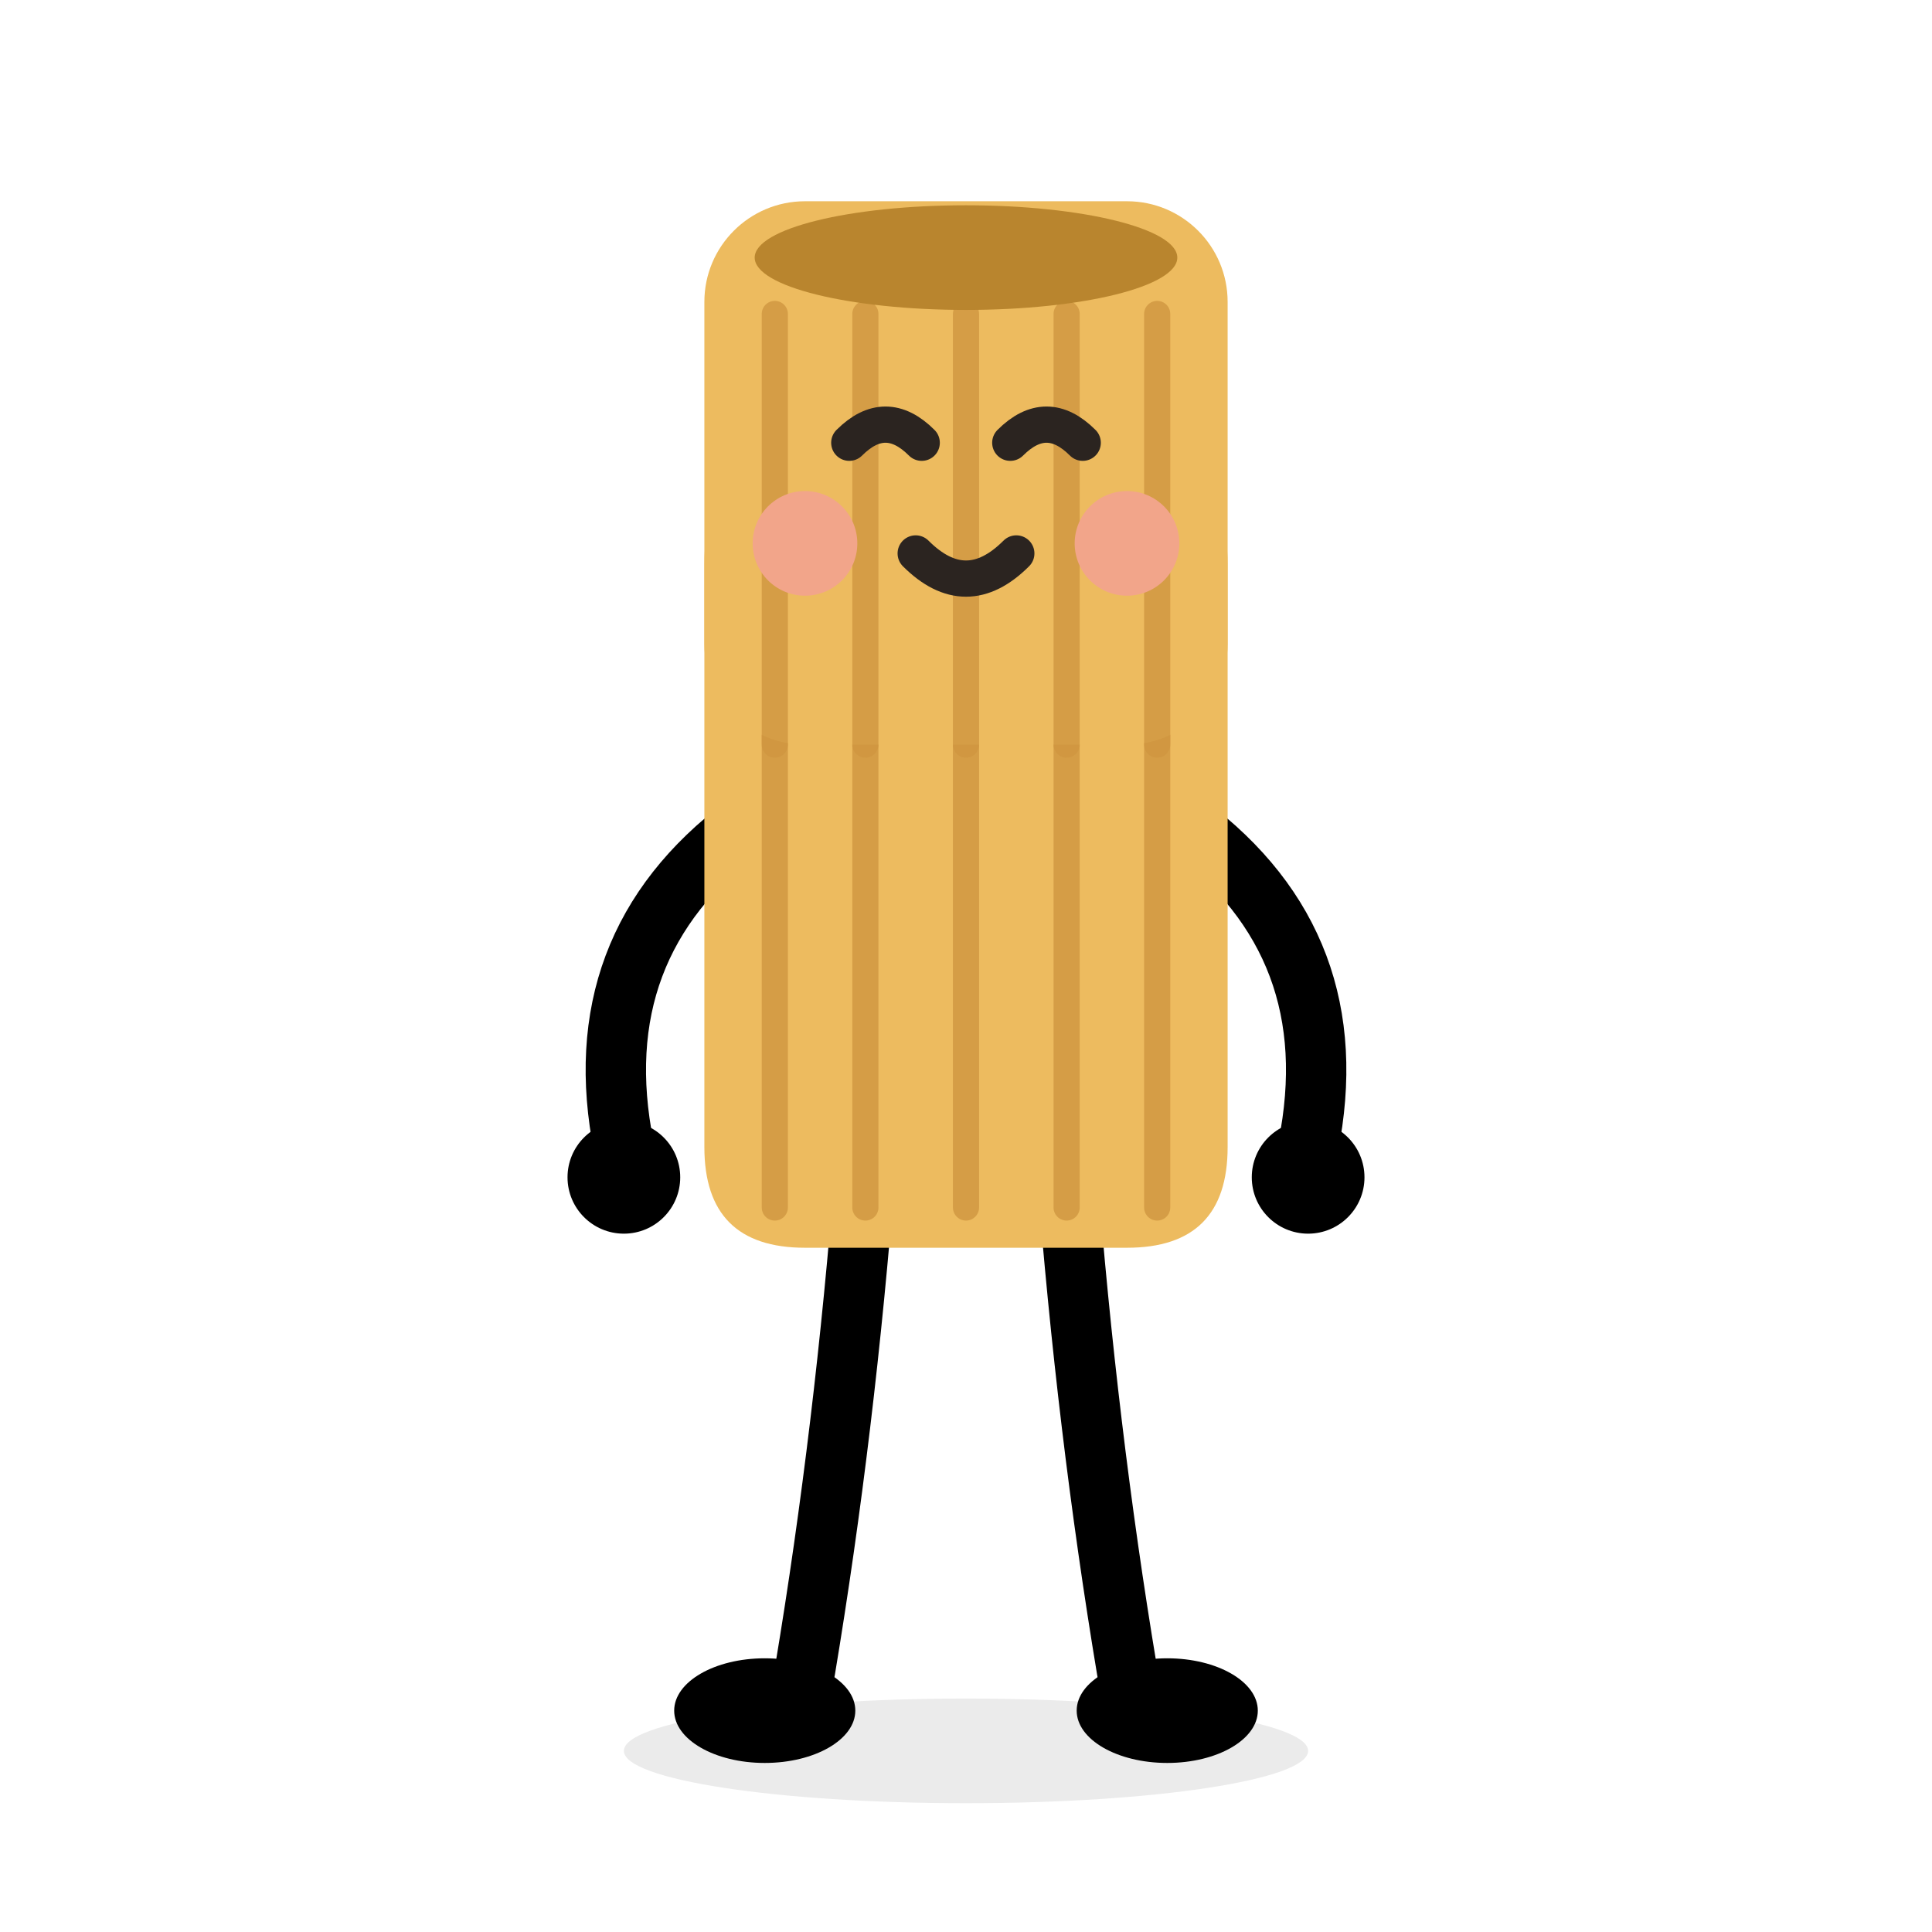
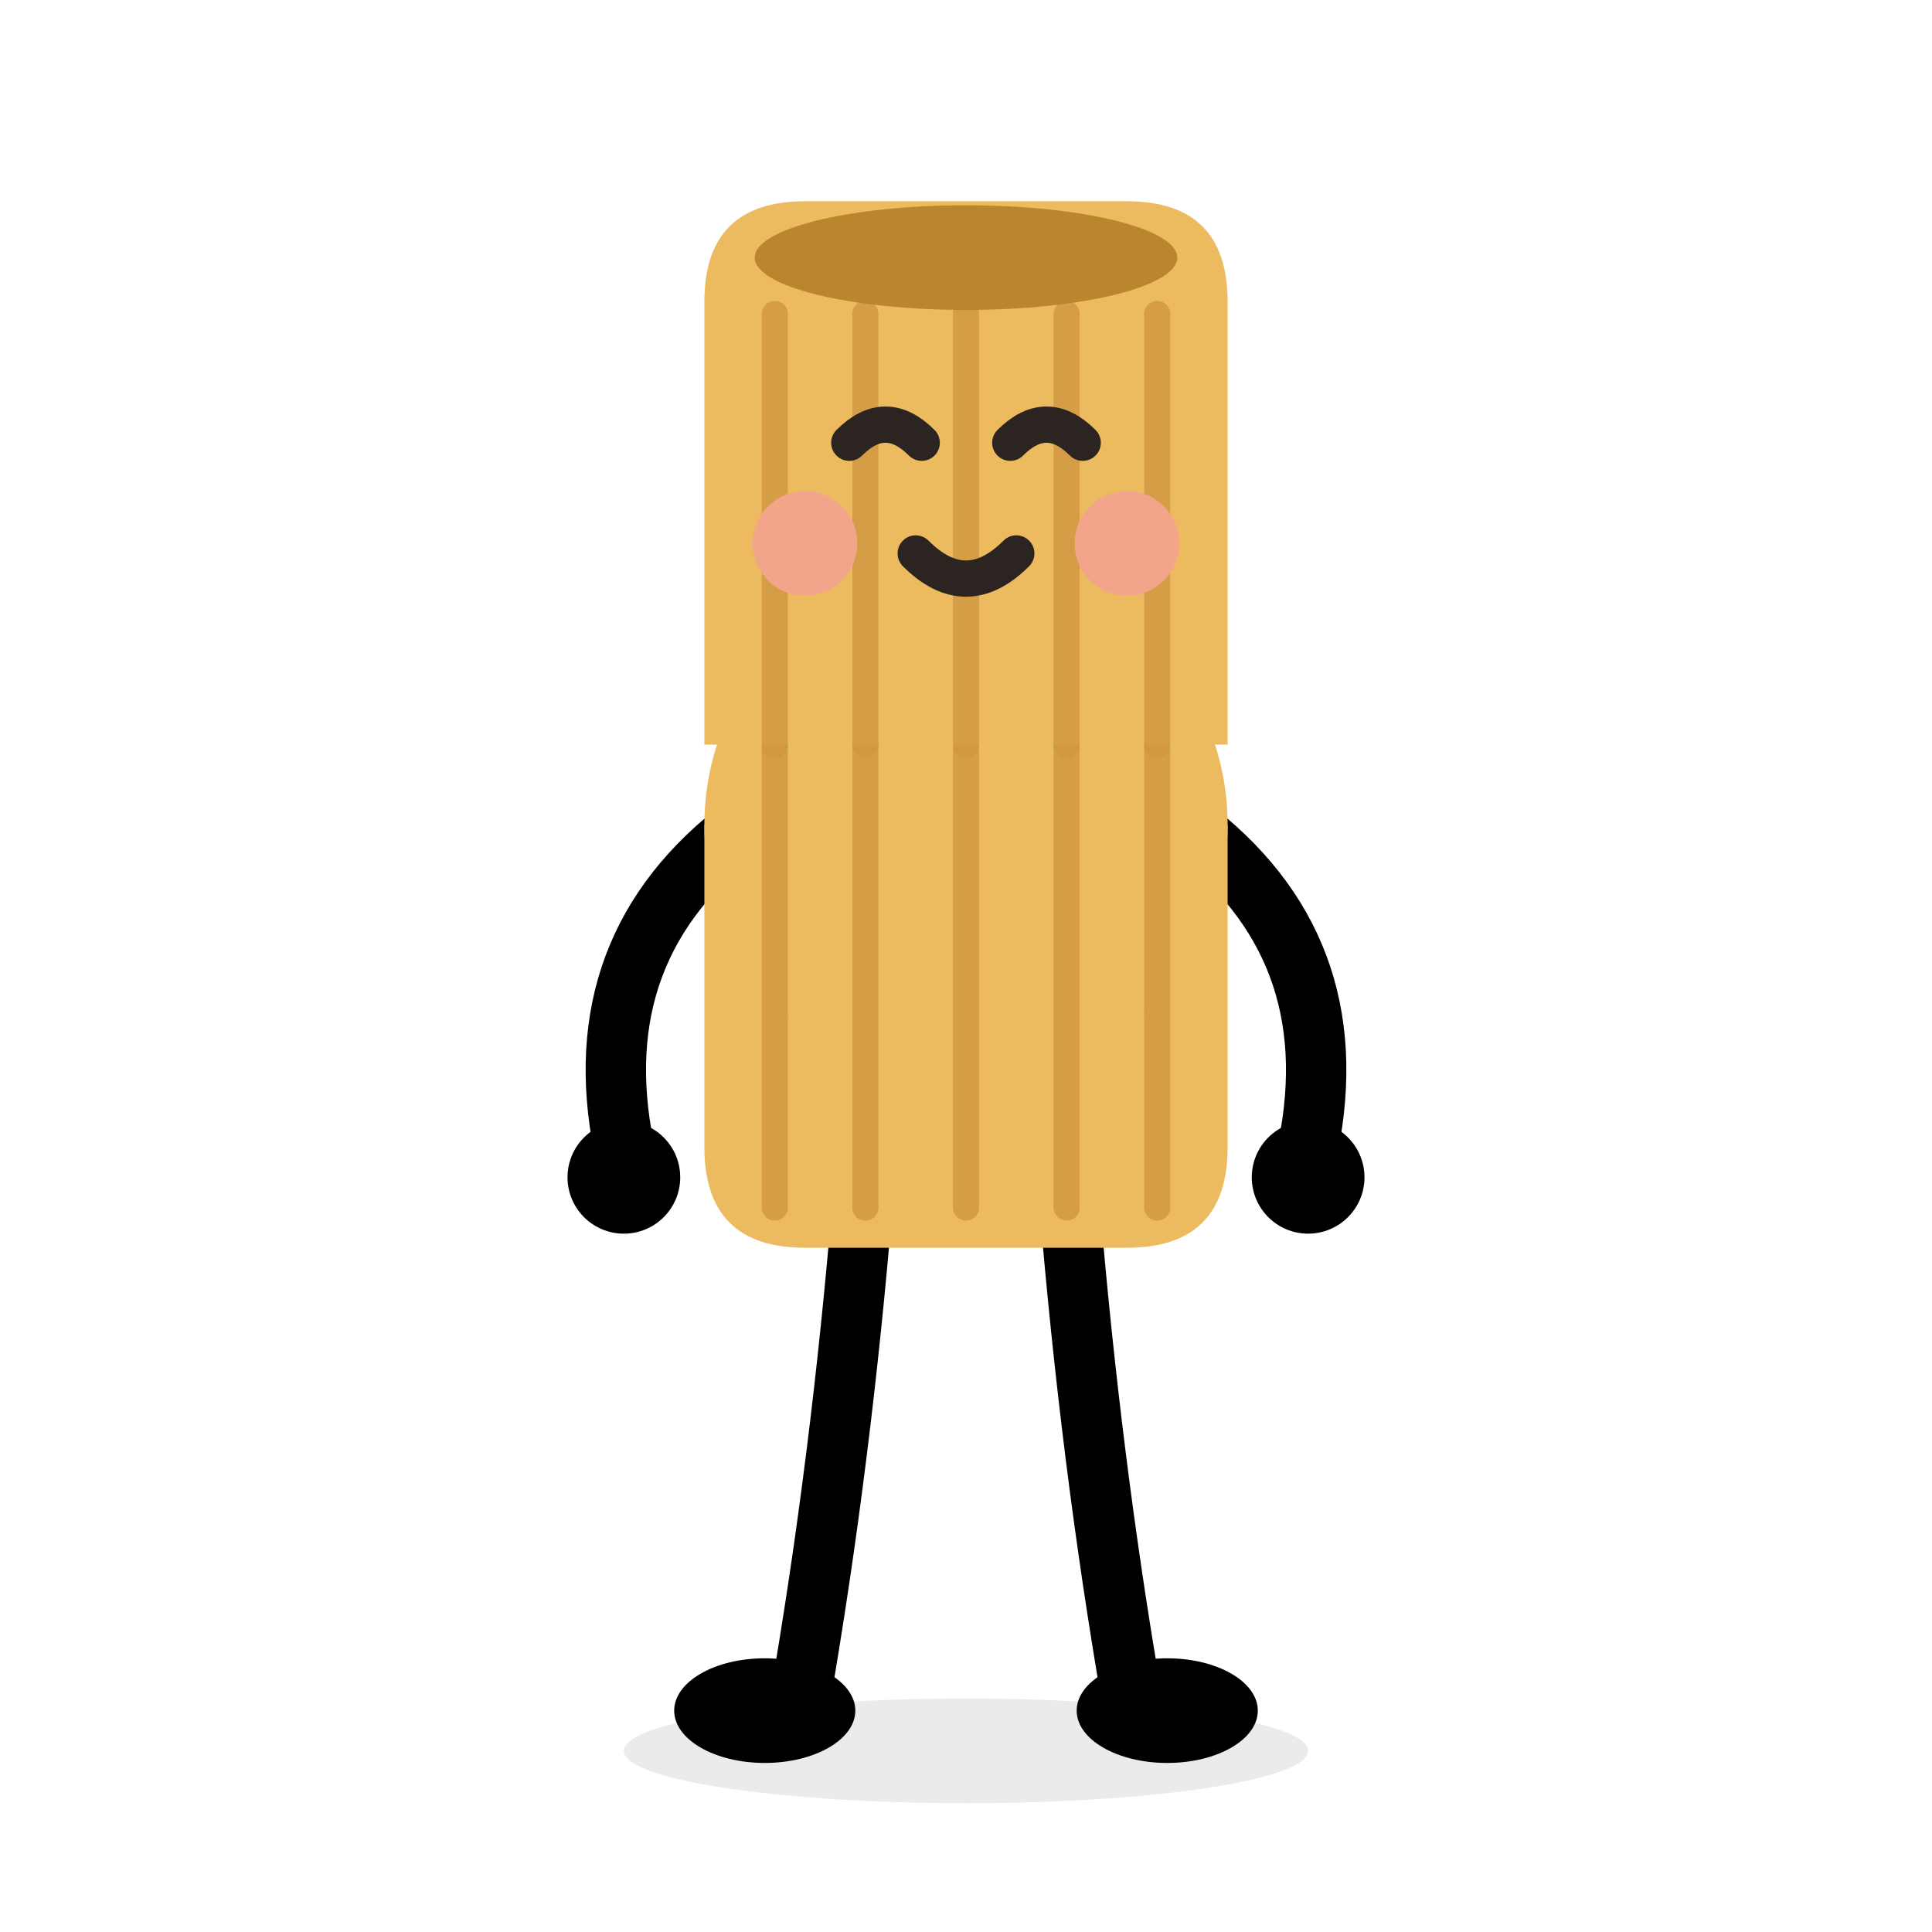
<svg xmlns="http://www.w3.org/2000/svg" data-character="rigatoni" width="96" height="96" viewBox="0 0 96 96" fill="none" stroke="currentColor" stroke-width="3" stroke-linecap="round" stroke-linejoin="round" data-figure="neck-side">
  <defs>
-     <radialGradient id="cp-glow-rigatoni">
+     <radialGradient id="cp-glow-rigatoni7">
      <stop offset="0" stop-color="#FF7A59" />
      <stop offset="0.55" stop-color="#FF7A59" stop-opacity="0.75" />
      <stop offset="1" stop-color="#FF7A59" stop-opacity="0" />
    </radialGradient>
  </defs>
  <ellipse cx="48" cy="87" rx="17" ry="2.6" fill="currentColor" stroke="none" opacity="0.08" />
  <g data-part="legs">
    <path d="M43 58 Q42 71 40 83" />
    <path d="M53 58 Q54 71 56 83" />
    <ellipse cx="38" cy="85" rx="4.5" ry="2.6" fill="currentColor" stroke="none" />
    <ellipse cx="58" cy="85" rx="4.5" ry="2.6" fill="currentColor" stroke="none" />
  </g>
  <path d="M37 41 Q29 47 31 57" />
  <circle cx="31" cy="58.5" r="2.8" fill="currentColor" stroke="none" />
  <path d="M59 41 Q67 47 65 57" />
  <circle cx="65" cy="58.5" r="2.8" fill="currentColor" stroke="none" />
-   <path data-part="body" d="M40 23 L56 23 Q61 23 61 28 L61 57 Q61 62 56 62 L40 62 Q35 62 35 57 L35 28 Q35 23 40 23 Z" fill="#EDBB5F" stroke="none" />
-   <path d="M38.5 25.0 L38.5 60.0" stroke="#CF9640" stroke-width="1.3" opacity="0.8" />
-   <path d="M43 25.0 L43 60.0" stroke="#CF9640" stroke-width="1.3" opacity="0.8" />
-   <path d="M48 25.0 L48 60.0" stroke="#CF9640" stroke-width="1.3" opacity="0.8" />
-   <path d="M53 25.0 L53 60.0" stroke="#CF9640" stroke-width="1.3" opacity="0.8" />
-   <path d="M57.5 25.0 L57.5 60.0" stroke="#CF9640" stroke-width="1.3" opacity="0.8" />
-   <circle data-part="glow" cx="56" cy="37" r="9.35" fill="url(#cp-glow-rigatoni)" stroke="none" opacity="0">
+   <path data-part="body" d="M35 41 L61 41 L61 57 Q61 62 56 62 L40 62 Q35 62 35 57 Z" fill="#EDBB5F" stroke="none" />
+   <path d="M38.5 41.0 L38.5 60.0" stroke="#CF9640" stroke-width="1.3" opacity="0.8" />
+   <path d="M43 41.0 L43 60.0" stroke="#CF9640" stroke-width="1.3" opacity="0.8" />
+   <path d="M48 41.0 L48 60.0" stroke="#CF9640" stroke-width="1.3" opacity="0.8" />
+   <path d="M53 41.0 L53 60.0" stroke="#CF9640" stroke-width="1.3" opacity="0.8" />
+   <path d="M57.5 41.0 L57.5 60.0" stroke="#CF9640" stroke-width="1.3" opacity="0.8" />
+   <clipPath id="jrigatoni7">
+     <circle cx="48" cy="41" r="13.0" />
+   </clipPath>
+   <circle cx="48" cy="41" r="13.0" fill="#EDBB5F" stroke="none" />
+   <g clip-path="url(#jrigatoni7)">
+     <path d="M38.5 28.0 L38.5 54.0" stroke="#CF9640" stroke-width="1.3" opacity="0.8" />
+     <path d="M43 28.0 L43 54.0" stroke="#CF9640" stroke-width="1.3" opacity="0.8" />
+     <path d="M48 28.0 L48 54.0" stroke="#CF9640" stroke-width="1.3" opacity="0.8" />
+     <path d="M53 28.0 L53 54.0" stroke="#CF9640" stroke-width="1.3" opacity="0.8" />
+     <path d="M57.5 28.0 L57.5 54.0" stroke="#CF9640" stroke-width="1.3" opacity="0.8" />
+   </g>
+   <circle data-part="glow" cx="56" cy="37" r="9.35" fill="url(#cp-glow-rigatoni7)" stroke="none" opacity="0">
    <animate attributeName="opacity" values="0;1;1;0;0;0;0" keyTimes="0;0.15;0.4;0.5;0.65;0.9;1" dur="4.4s" repeatCount="indefinite" />
  </circle>
-   <circle data-part="glow" cx="40" cy="37" r="9.35" fill="url(#cp-glow-rigatoni)" stroke="none" opacity="0">
+   <circle data-part="glow" cx="40" cy="37" r="9.35" fill="url(#cp-glow-rigatoni7)" stroke="none" opacity="0">
    <animate attributeName="opacity" values="0;0;0;0;1;1;0" keyTimes="0;0.15;0.4;0.5;0.65;0.9;1" dur="4.4s" repeatCount="indefinite" />
  </circle>
  <g data-part="head">
    <animateTransform attributeName="transform" type="rotate" values="0 48 41;-26 48 41;-26 48 41;0 48 41;26 48 41;26 48 41;0 48 41" keyTimes="0;0.15;0.4;0.5;0.65;0.9;1" calcMode="spline" keySplines="0.45 0 0.55 1;0 0 1 1;0.45 0 0.55 1;0.45 0 0.55 1;0 0 1 1;0.45 0 0.55 1" dur="4.4s" repeatCount="indefinite" />
-     <rect x="35" y="10" width="26" height="27" rx="5" fill="#EDBB5F" stroke="none" />
+     <path d="M35 15 Q35 10 40 10 L56 10 Q61 10 61 15 L61 37 L35 37 Z" fill="#EDBB5F" stroke="none" />
    <path d="M38.5 15.6 L38.5 37.0" stroke="#CF9640" stroke-width="1.3" opacity="0.8" />
    <path d="M43 15.6 L43 37.0" stroke="#CF9640" stroke-width="1.3" opacity="0.8" />
    <path d="M48 15.6 L48 37.0" stroke="#CF9640" stroke-width="1.3" opacity="0.8" />
    <path d="M53 15.6 L53 37.0" stroke="#CF9640" stroke-width="1.3" opacity="0.8" />
    <path d="M57.5 15.6 L57.5 37.0" stroke="#CF9640" stroke-width="1.3" opacity="0.8" />
    <ellipse cx="48" cy="12.8" rx="10.5" ry="2.6" fill="#B9852E" stroke="none" />
    <g data-part="face" transform="translate(0 -6)">
      <circle cx="40" cy="33" r="2.6" fill="#F2A58A" stroke="none" />
      <circle cx="56" cy="33" r="2.6" fill="#F2A58A" stroke="none" />
      <path d="M42.2 28 Q44 26.2 45.8 28 M50.2 28 Q52 26.2 53.8 28" stroke="#2B2420" stroke-width="1.8" />
      <path d="M45.5 33.5 Q48 36 50.5 33.5" stroke="#2B2420" stroke-width="1.8" />
    </g>
  </g>
</svg>
